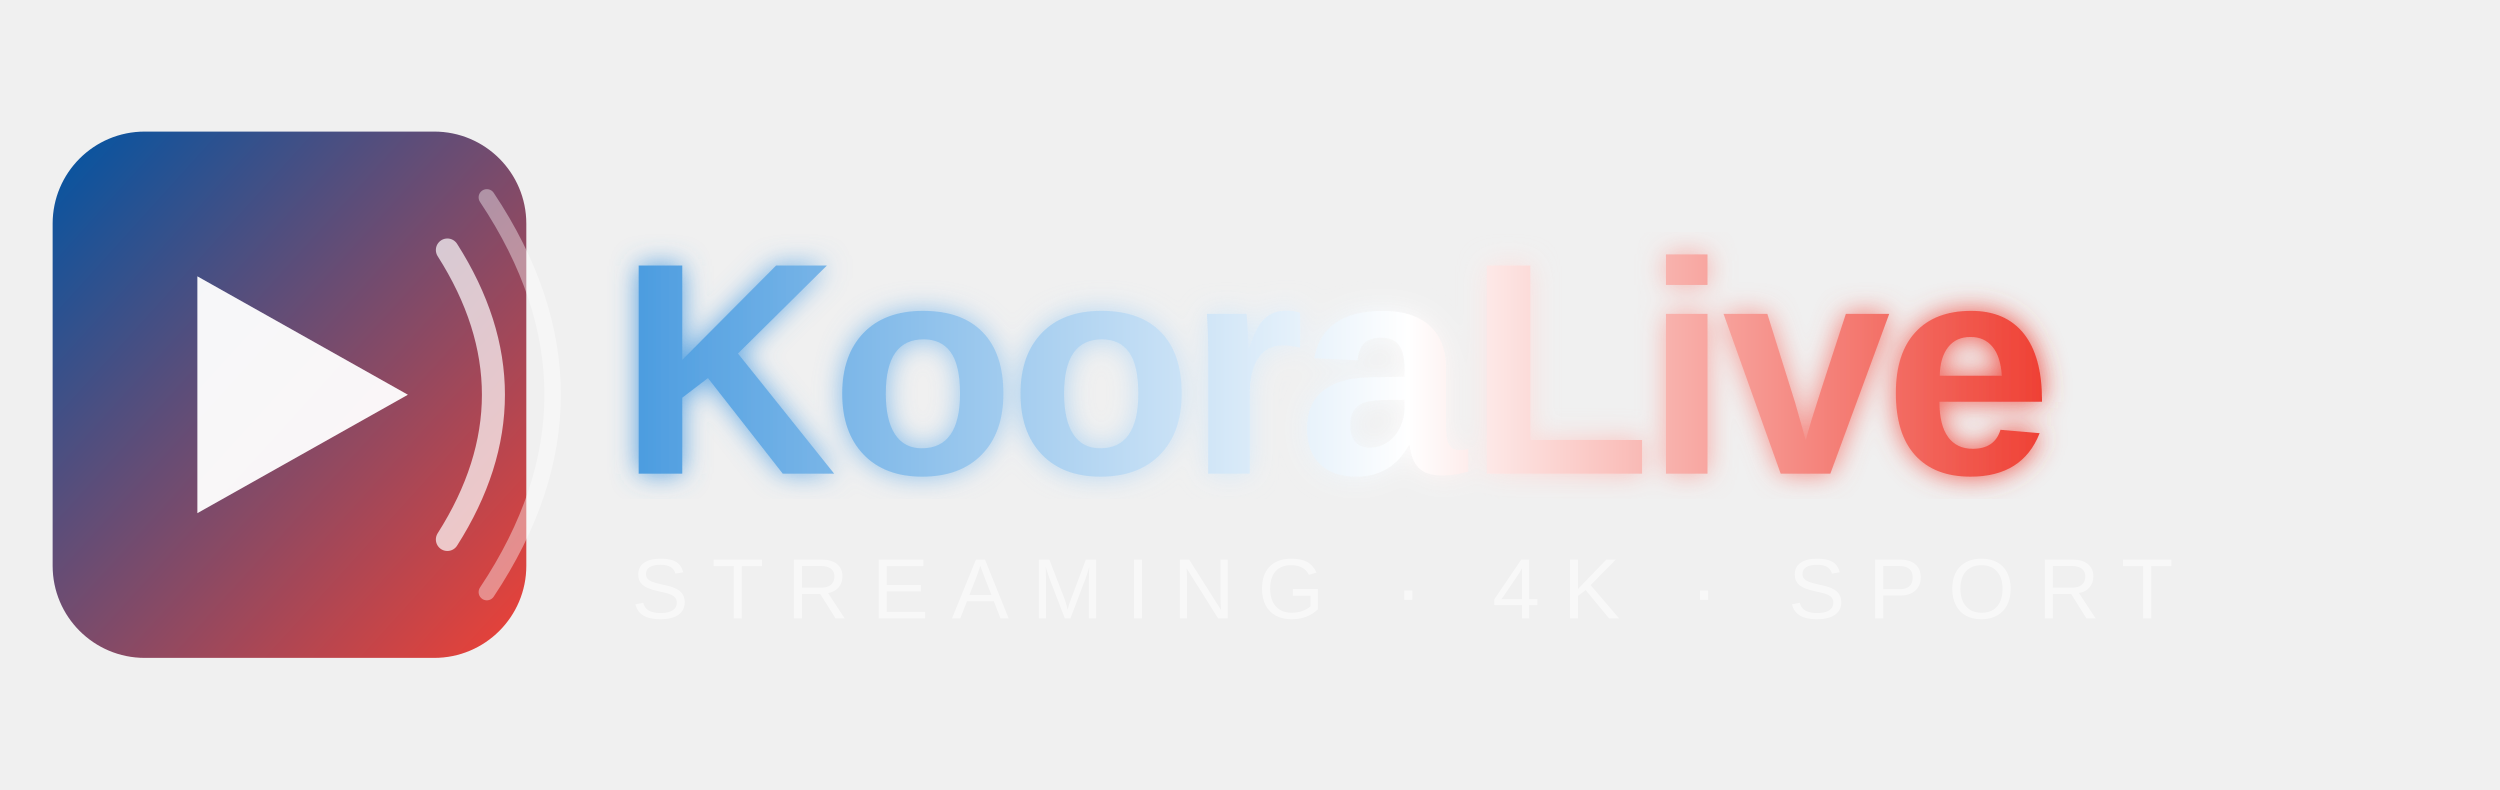
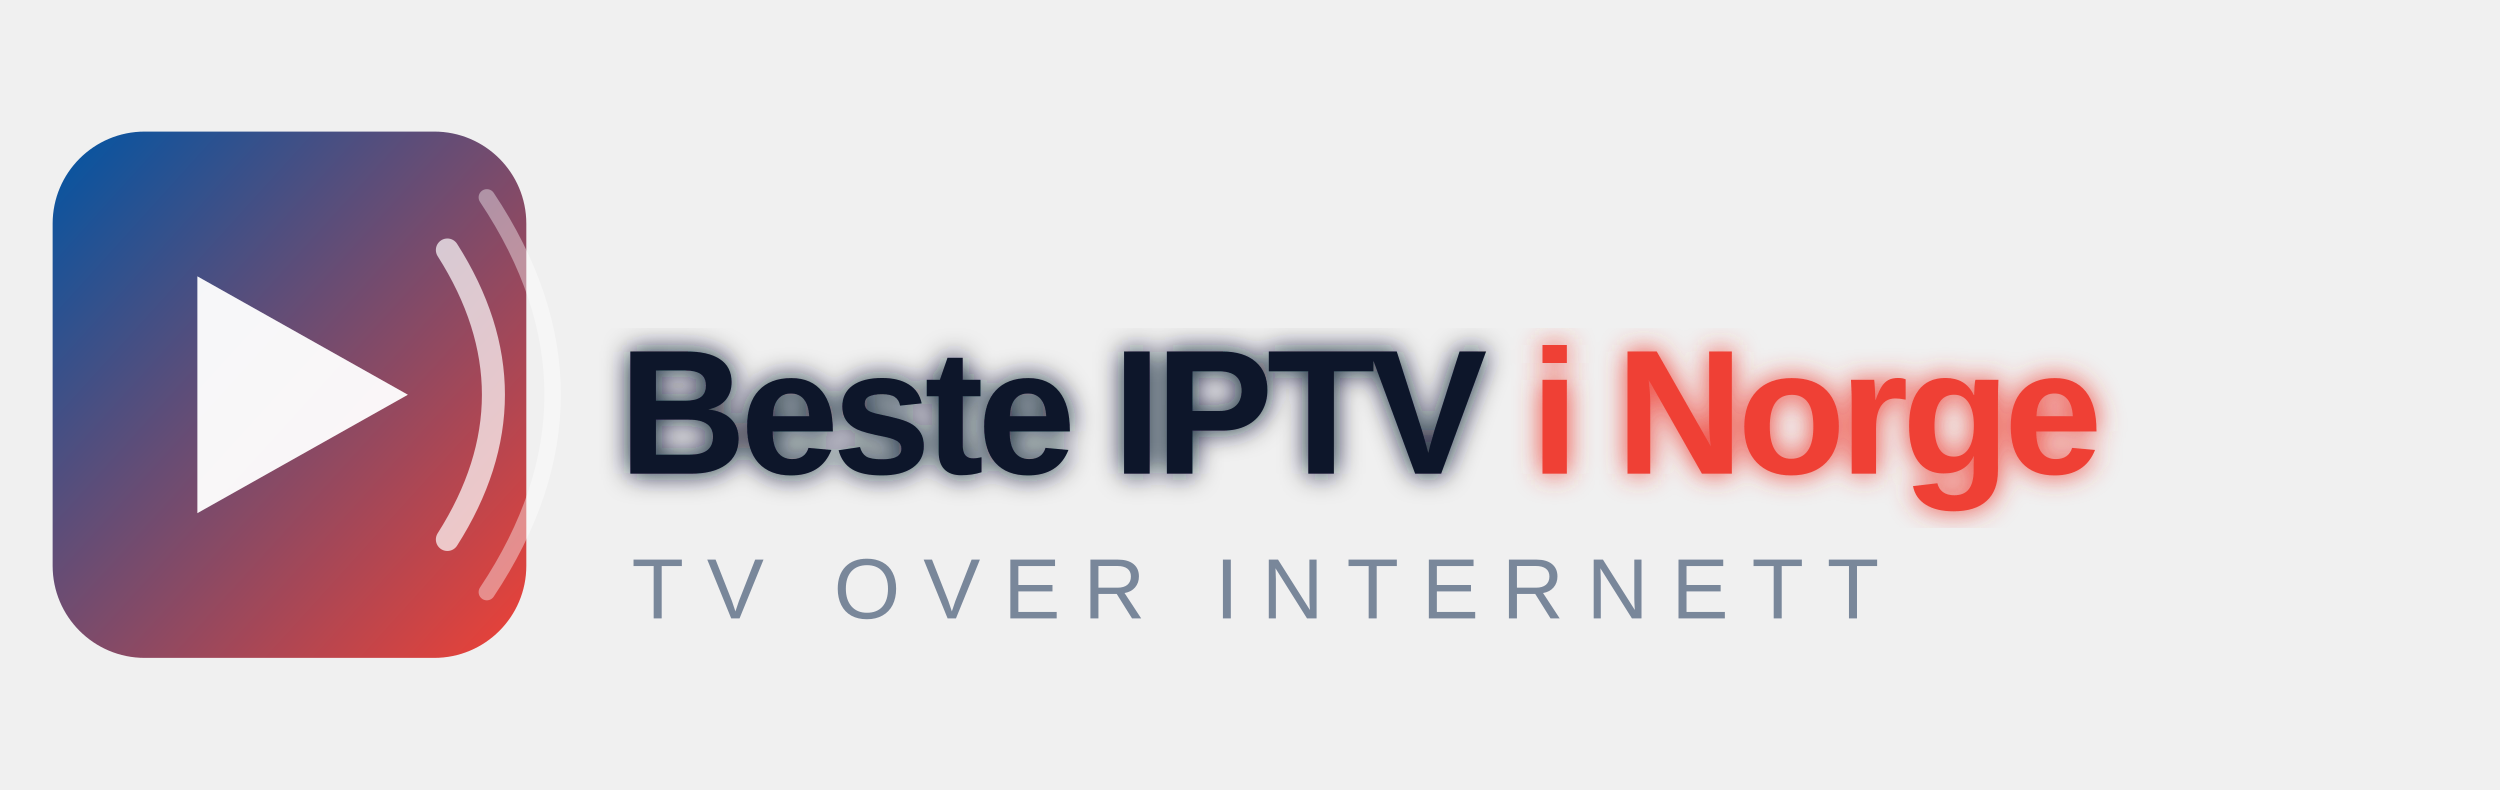
- <svg xmlns="http://www.w3.org/2000/svg" viewBox="0 0 380 120" width="380" height="120" role="img" aria-label="KooraLive">
+ <svg xmlns="http://www.w3.org/2000/svg" viewBox="0 0 380 120" width="380" height="120" role="img" aria-label="Beste IPTV i Norge">
  <defs>
    <linearGradient id="textGrad" x1="0%" y1="0%" x2="100%" y2="0%">
      <stop offset="0%" stop-color="#4d9de0" />
      <stop offset="55%" stop-color="#ffffff" />
      <stop offset="100%" stop-color="#EF4135" />
    </linearGradient>
    <linearGradient id="iconGrad" x1="0%" y1="0%" x2="100%" y2="100%">
      <stop offset="0%" stop-color="#0055A4" />
      <stop offset="100%" stop-color="#EF4135" />
    </linearGradient>
    <filter id="glow">
      <feGaussianBlur stdDeviation="2" result="blur" />
      <feMerge>
        <feMergeNode in="blur" />
        <feMergeNode in="SourceGraphic" />
      </feMerge>
    </filter>
  </defs>
  <rect x="8" y="20" width="72" height="80" rx="14" fill="url(#iconGrad)" />
  <polygon points="30,42 30,78 62,60" fill="white" opacity="0.95" />
  <path d="M68,38 Q82,60 68,82" stroke="white" stroke-width="3.5" fill="none" stroke-linecap="round" opacity="0.7" />
  <path d="M74,30 Q94,60 74,90" stroke="white" stroke-width="2.5" fill="none" stroke-linecap="round" opacity="0.4" />
-   <text x="94" y="72" font-family="'Segoe UI', 'Helvetica Neue', Arial, sans-serif" font-size="46" font-weight="800" letter-spacing="-1" fill="url(#textGrad)" filter="url(#glow)">Koora<tspan fill="#EF413nd5" font-weight="900">Live</tspan>
+   <text x="94" y="72" font-family="'Segoe UI', 'Helvetica Neue', Arial, sans-serif" font-size="27" textLength="265" lengthAdjust="spacingAndGlyphs" font-weight="800" letter-spacing="-1" fill="#0f172a" filter="url(#glow)">Beste IPTV <tspan fill="#EF4135" font-weight="900">i Norge</tspan>
  </text>
-   <text x="96" y="94" font-family="'Segoe UI', 'Helvetica Neue', Arial, sans-serif" font-size="13" font-weight="500" letter-spacing="3.5" fill="white" opacity="0.55">STREAMING · 4K · SPORT</text>
+   <text x="96" y="94" font-family="'Segoe UI', 'Helvetica Neue', Arial, sans-serif" font-size="13" font-weight="500" letter-spacing="3.5" fill="#64748b" opacity="0.85">TV OVER INTERNETT</text>
</svg>
